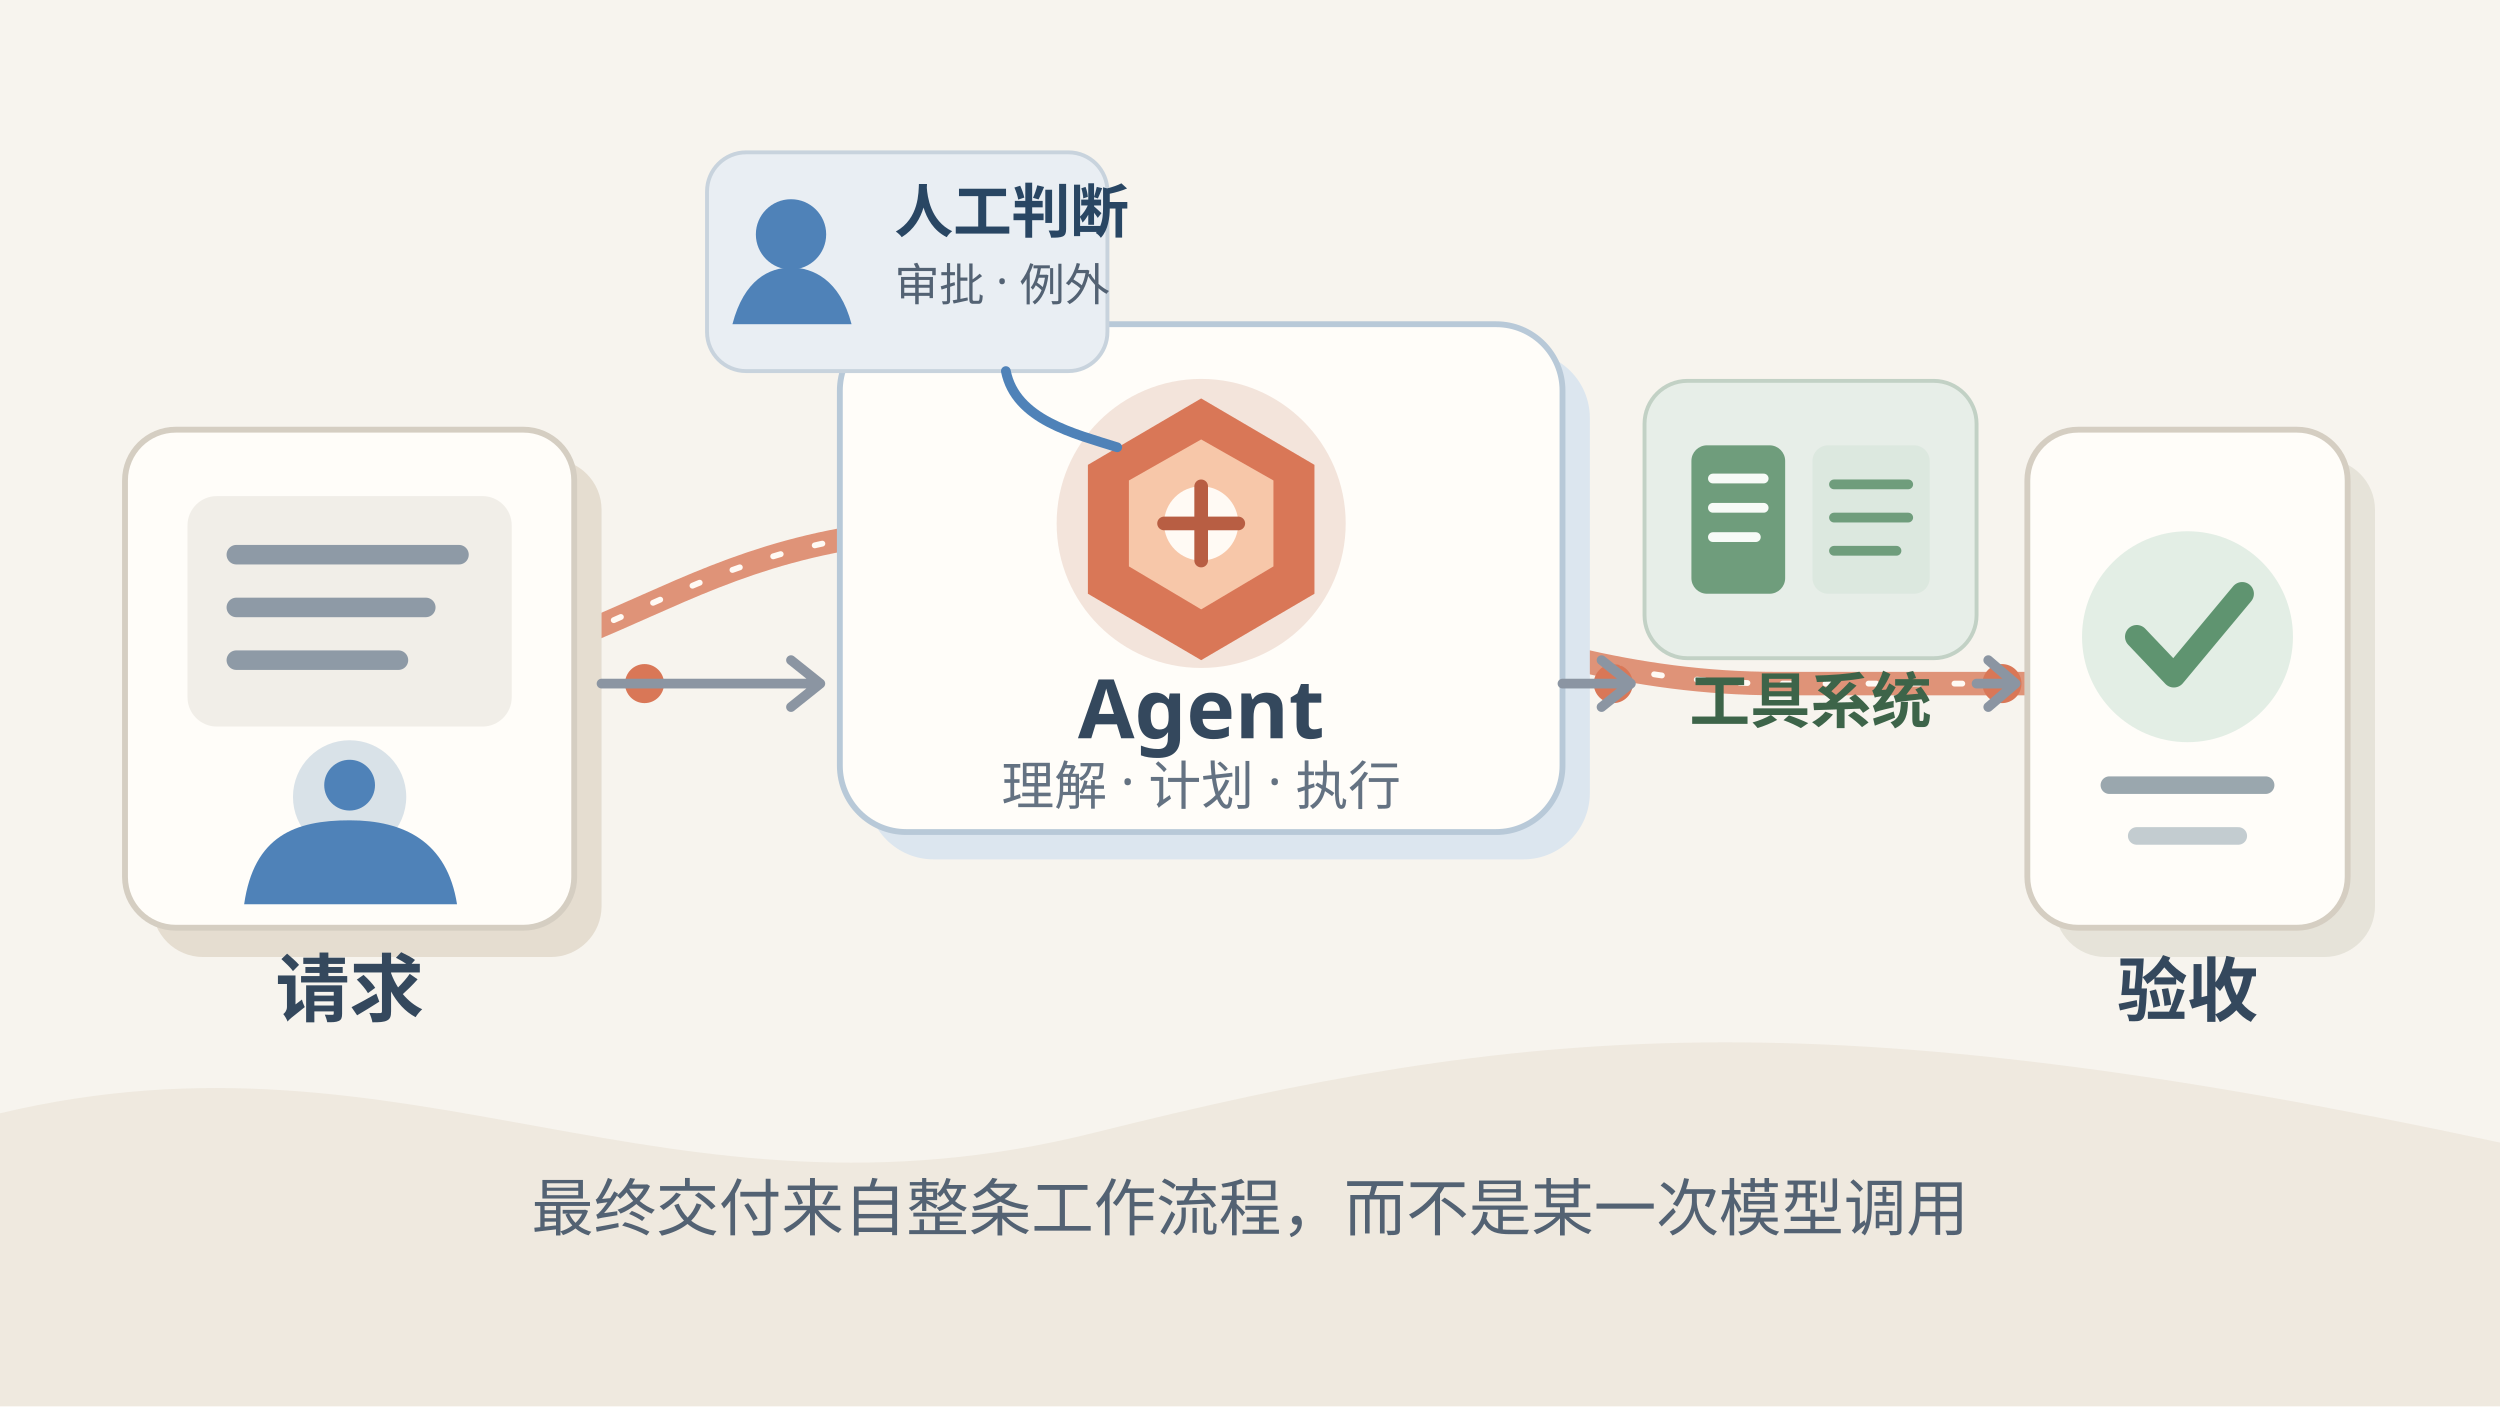
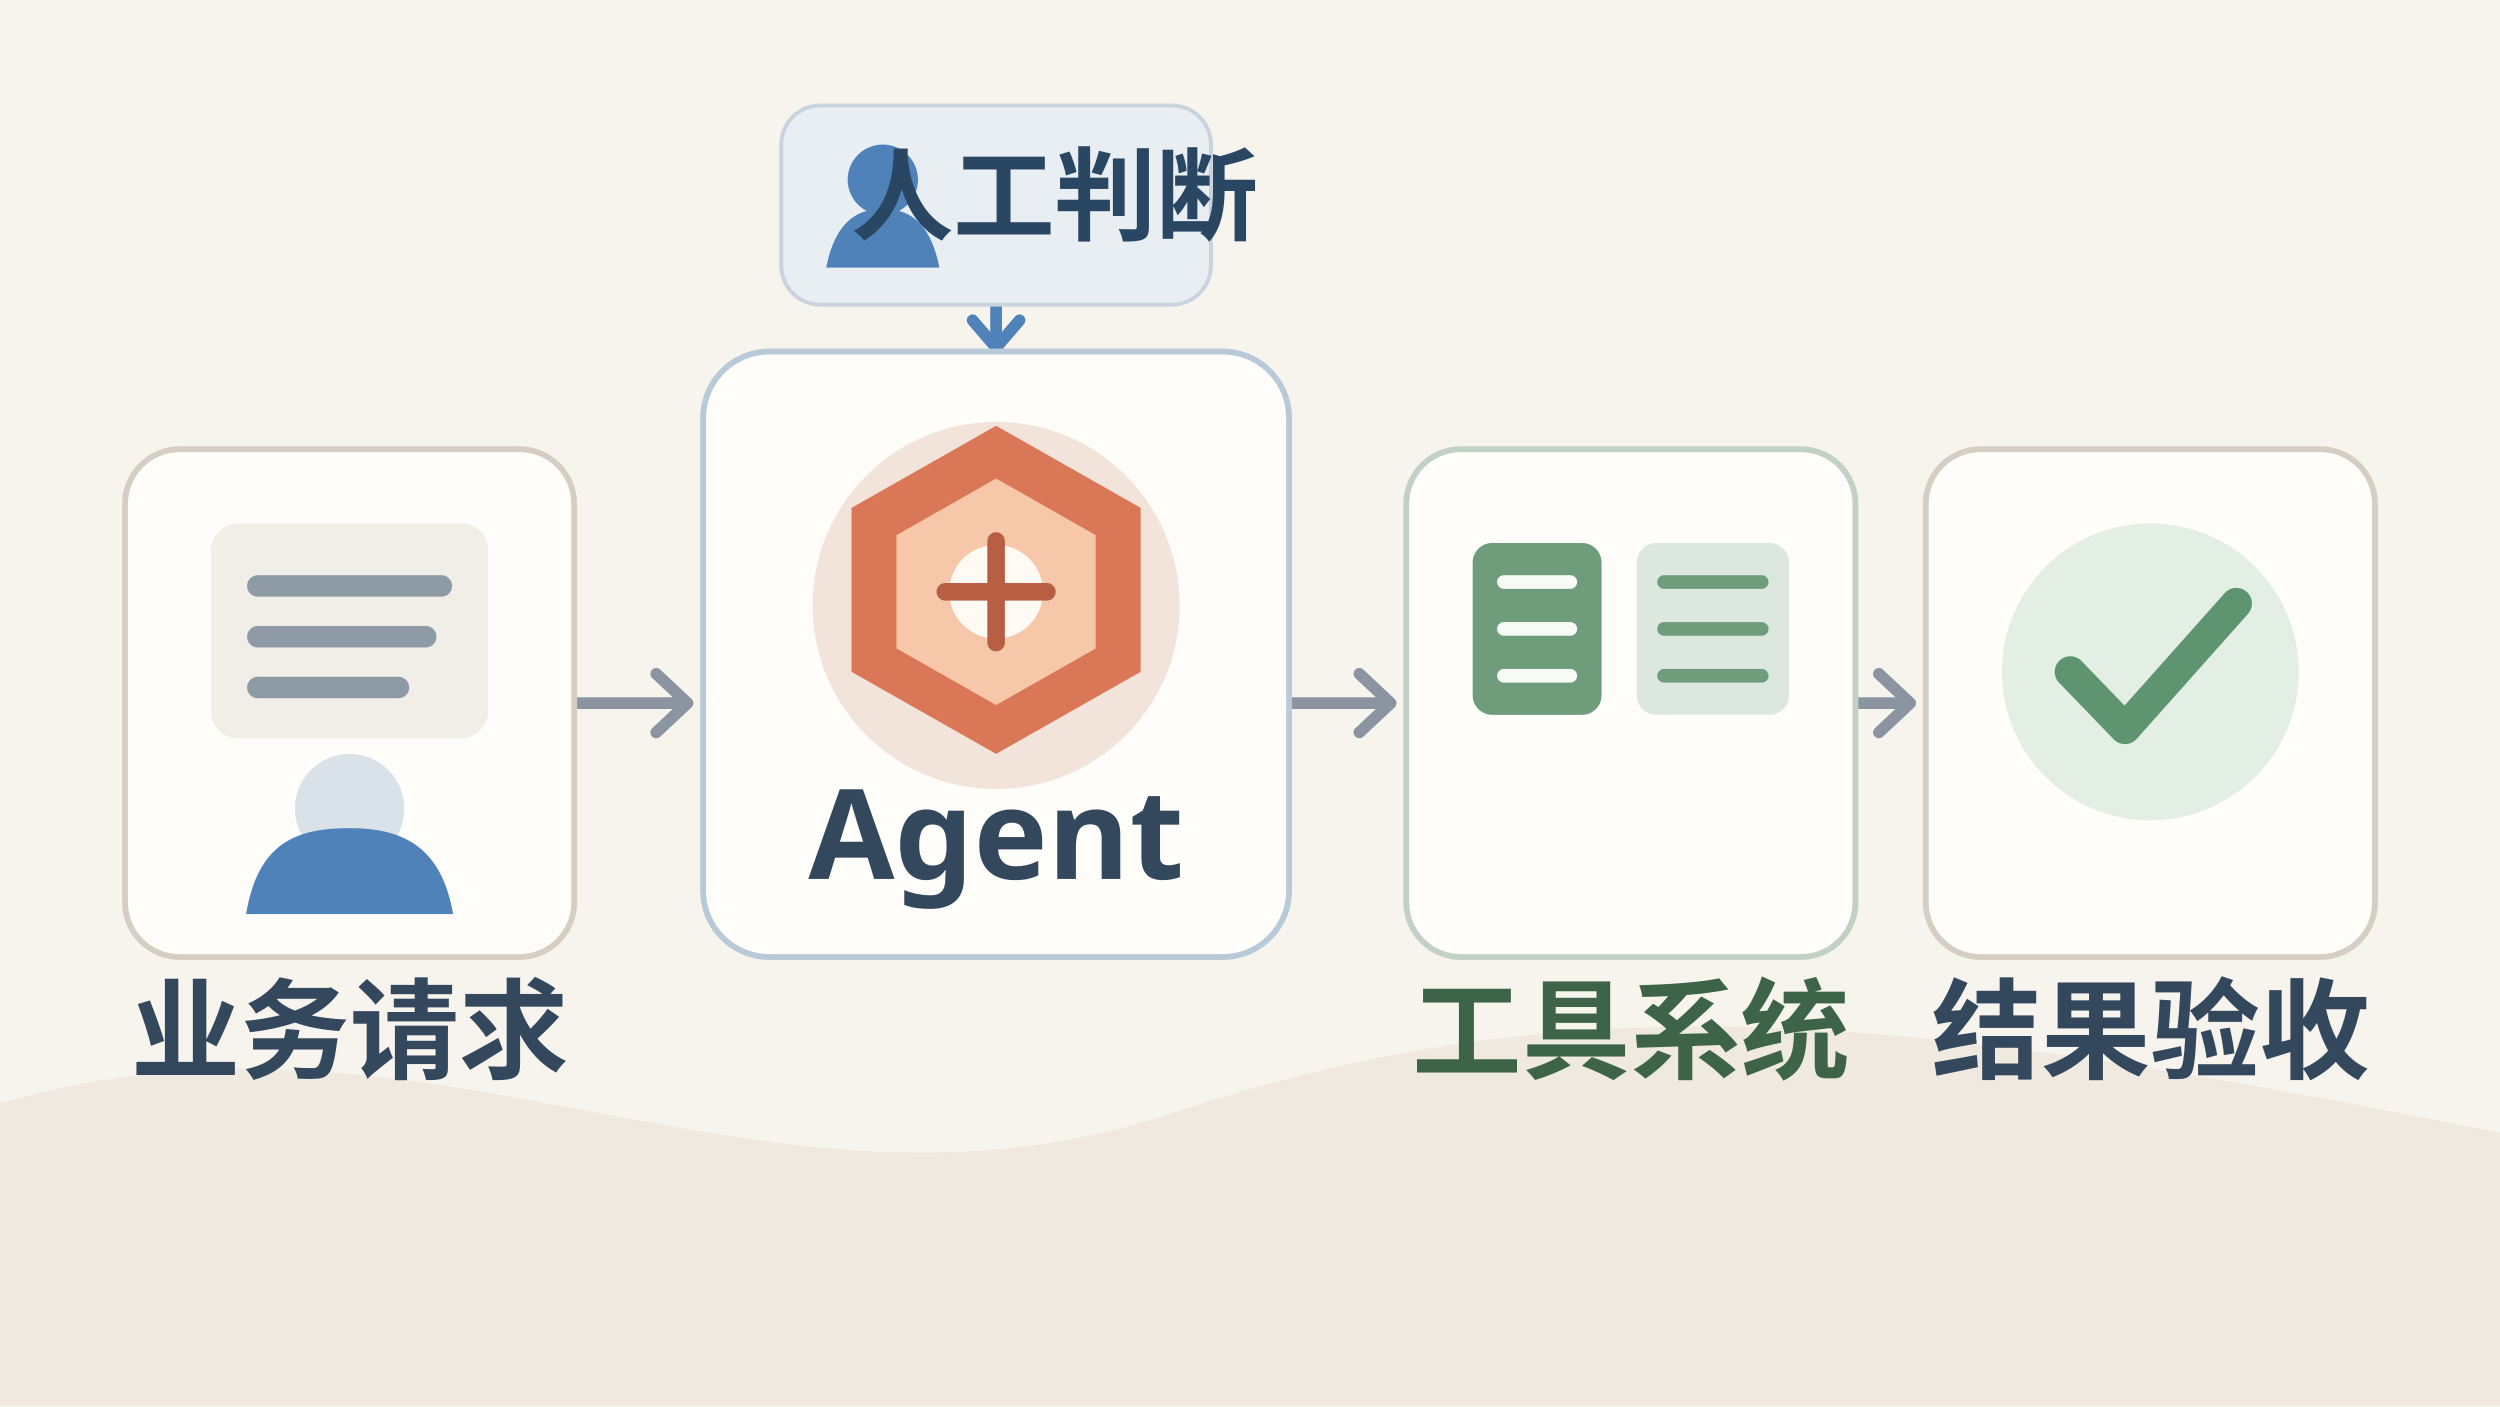
<svg xmlns="http://www.w3.org/2000/svg" width="1280" height="720" viewBox="0 0 1280 720" role="img" aria-labelledby="title desc">
  <rect width="1280" height="720" fill="#f7f4ee" />
-   <path d="M0 570 C210 520 340 635 560 580 S930 510 1280 585 V720 H0Z" fill="#efe9df" />
-   <path d="M165 350 C320 350 340 270 505 270 S760 350 910 350 S1050 350 1135 350" fill="none" stroke="#d97757" stroke-width="12" stroke-linecap="round" opacity=".78" />
-   <path d="M165 350 C320 350 340 270 505 270 S760 350 910 350 S1050 350 1135 350" fill="none" stroke="#fffaf4" stroke-width="3" stroke-dasharray="4 18" stroke-linecap="round" />
+   <path d="M0 565 C220 500 390 640 600 570 S980 520 1280 580 V720 H0Z" fill="#efe9df" />
+   <path d="M294 360 H348 M336 345 L352 360 L336 375 M660 360 H708 M696 345 L712 360 L696 375 M950 360 H974 M962 345 L978 360 L962 375" fill="none" stroke="#8b95a2" stroke-width="6" stroke-linecap="round" stroke-linejoin="round" />
+   <path d="M510 155 V174" fill="none" stroke="#4f82b8" stroke-width="6" stroke-linecap="round" />
+   <path d="M498 164 L510 178 L522 164" fill="none" stroke="#4f82b8" stroke-width="6" stroke-linecap="round" stroke-linejoin="round" />
  <g>
-     <rect x="78" y="235" width="230" height="255" rx="26" fill="#e5ddd0" />
-     <rect x="64" y="220" width="230" height="255" rx="26" fill="#fffdf9" stroke="#d5cec2" stroke-width="3" />
-     <rect x="96" y="254" width="166" height="118" rx="15" fill="#f1eee8" />
-     <path d="M121 284 H235 M121 311 H218 M121 338 H204" stroke="#8e9aa6" stroke-width="10" stroke-linecap="round" />
-     <circle cx="179" cy="408" r="29" fill="#d9e2e8" />
-     <path d="M125 463 C130 428 151 420 179 420 C207 420 229 431 234 463" fill="#4f82b8" />
-     <circle cx="179" cy="402" r="13" fill="#4f82b8" />
-     <text x="179" y="520" text-anchor="middle" fill="#34485d" font-size="38" font-weight="700" font-family="Noto Sans SC, PingFang SC, Microsoft YaHei, sans-serif">请求</text>
+     <rect x="64" y="230" width="230" height="260" rx="28" fill="#fffdf9" stroke="#d5cec2" stroke-width="3" />
+     <rect x="108" y="268" width="142" height="110" rx="14" fill="#f1eee8" />
+     <path d="M132 300 H226 M132 326 H218 M132 352 H204" stroke="#8e9aa6" stroke-width="11" stroke-linecap="round" />
+     <circle cx="179" cy="414" r="28" fill="#d9e2e8" />
+     <path d="M126 468 C132 432 151 424 179 424 C207 424 226 434 232 468" fill="#4f82b8" />
+     <text x="179" y="548" text-anchor="middle" fill="#34485d" font-size="56" font-weight="700" font-family="Noto Sans SC, PingFang SC, Microsoft YaHei, sans-serif">业务请求</text>
  </g>
  <g>
-     <rect x="444" y="180" width="370" height="260" rx="34" fill="#dce6ef" />
-     <rect x="430" y="166" width="370" height="260" rx="34" fill="#fffdf9" stroke="#b8c9d8" stroke-width="3" />
-     <circle cx="615" cy="268" r="74" fill="#f3e4db" />
-     <path d="M615 204 L673 238 L673 304 L615 338 L557 304 L557 238Z" fill="#d97757" />
-     <path d="M615 225 L652 246 L652 290 L615 312 L578 290 L578 246Z" fill="#f7c7a9" />
-     <circle cx="615" cy="268" r="19" fill="#fffaf4" />
-     <path d="M615 249 V287 M596 268 H634" stroke="#b85e43" stroke-width="7" stroke-linecap="round" />
-     <text x="615" y="378" text-anchor="middle" fill="#34485d" font-size="42" font-weight="700" font-family="Noto Sans SC, PingFang SC, Microsoft YaHei, sans-serif">Agent</text>
-     <text x="615" y="412" text-anchor="middle" fill="#647282" font-size="27" font-family="Noto Sans SC, PingFang SC, Microsoft YaHei, sans-serif">理解 · 计划 · 执行</text>
+     <rect x="360" y="180" width="300" height="310" rx="34" fill="#fffdf9" stroke="#b8c9d8" stroke-width="3" />
+     <circle cx="510" cy="310" r="94" fill="#f3e4db" />
+     <path d="M510 218 L584 260 L584 344 L510 386 L436 344 L436 260Z" fill="#d97757" />
+     <path d="M510 245 L561 274 L561 332 L510 361 L459 332 L459 274Z" fill="#f7c7a9" />
+     <circle cx="510" cy="303" r="24" fill="#fffaf4" />
+     <path d="M510 277 V329 M484 303 H536" stroke="#b85e43" stroke-width="9" stroke-linecap="round" />
+     <text x="510" y="450" text-anchor="middle" fill="#34485d" font-size="64" font-weight="700" font-family="Noto Sans SC, PingFang SC, Microsoft YaHei, sans-serif">Agent</text>
  </g>
  <g>
-     <rect x="362" y="78" width="205" height="112" rx="20" fill="#e9eef3" stroke="#c8d3dd" stroke-width="2" />
-     <circle cx="405" cy="120" r="18" fill="#4f82b8" />
-     <path d="M375 166 C381 143 394 137 405 137 C416 137 430 143 436 166" fill="#4f82b8" />
-     <text x="458" y="119" fill="#294663" font-size="30" font-weight="700" font-family="Noto Sans SC, PingFang SC, Microsoft YaHei, sans-serif">人工判断</text>
-     <text x="458" y="154" fill="#536273" font-size="23" font-family="Noto Sans SC, PingFang SC, Microsoft YaHei, sans-serif">审批 · 例外</text>
-     <path d="M515 190 C520 215 550 222 572 229" stroke="#4f82b8" stroke-width="5" fill="none" stroke-linecap="round" />
+     <rect x="720" y="230" width="230" height="260" rx="28" fill="#fffdf9" stroke="#c2d1c5" stroke-width="3" />
+     <rect x="754" y="278" width="66" height="88" rx="10" fill="#6f9d7c" />
+     <path d="M770 298 H804 M770 322 H804 M770 346 H804" stroke="#f7fbf7" stroke-width="7" stroke-linecap="round" />
+     <rect x="838" y="278" width="78" height="88" rx="10" fill="#dce8df" />
+     <path d="M852 298 H902 M852 322 H902 M852 346 H902" stroke="#6f9d7c" stroke-width="7" stroke-linecap="round" />
+     <text x="835" y="548" text-anchor="middle" fill="#3d6449" font-size="56" font-weight="700" font-family="Noto Sans SC, PingFang SC, Microsoft YaHei, sans-serif">工具系统</text>
  </g>
  <g>
-     <rect x="842" y="195" width="170" height="142" rx="22" fill="#e7eee8" stroke="#c2d1c5" stroke-width="2" />
-     <rect x="866" y="228" width="48" height="76" rx="8" fill="#6f9d7c" />
-     <path d="M877 245 H903 M877 260 H903 M877 275 H899" stroke="#f7fbf7" stroke-width="5" stroke-linecap="round" />
-     <rect x="928" y="228" width="60" height="76" rx="8" fill="#dce8df" />
-     <path d="M939 248 H977 M939 265 H977 M939 282 H971" stroke="#6f9d7c" stroke-width="5" stroke-linecap="round" />
-     <text x="927" y="370" text-anchor="middle" fill="#3d6449" font-size="31" font-weight="700" font-family="Noto Sans SC, PingFang SC, Microsoft YaHei, sans-serif">工具系统</text>
+     <rect x="986" y="230" width="230" height="260" rx="28" fill="#fffdf9" stroke="#d5cec2" stroke-width="3" />
+     <circle cx="1101" cy="344" r="76" fill="#e3eee5" />
+     <path d="M1060 344 L1088 373 L1145 309" stroke="#5f9470" stroke-width="16" fill="none" stroke-linecap="round" stroke-linejoin="round" />
+     <text x="1101" y="548" text-anchor="middle" fill="#34485d" font-size="56" font-weight="700" font-family="Noto Sans SC, PingFang SC, Microsoft YaHei, sans-serif">结果验收</text>
  </g>
  <g>
-     <rect x="1052" y="235" width="164" height="255" rx="26" fill="#e6e3d9" />
-     <rect x="1038" y="220" width="164" height="255" rx="26" fill="#fffdf9" stroke="#d5cec2" stroke-width="3" />
-     <circle cx="1120" cy="326" r="54" fill="#e3eee5" />
-     <path d="M1094 326 L1113 346 L1148 304" stroke="#5f9470" stroke-width="12" fill="none" stroke-linecap="round" stroke-linejoin="round" />
-     <path d="M1080 402 H1160" stroke="#9aa7ae" stroke-width="9" stroke-linecap="round" />
-     <path d="M1094 428 H1146" stroke="#c3ccd0" stroke-width="9" stroke-linecap="round" />
-     <text x="1120" y="520" text-anchor="middle" fill="#34485d" font-size="36" font-weight="700" font-family="Noto Sans SC, PingFang SC, Microsoft YaHei, sans-serif">验收</text>
+     <rect x="400" y="54" width="220" height="102" rx="20" fill="#e9eef3" stroke="#c8d3dd" stroke-width="2" />
+     <circle cx="452" cy="92" r="18" fill="#4f82b8" />
+     <path d="M423 137 C428 112 440 107 452 107 C464 107 476 112 481 137" fill="#4f82b8" />
+     <text x="540" y="119" text-anchor="middle" fill="#294663" font-size="52" font-weight="700" font-family="Noto Sans SC, PingFang SC, Microsoft YaHei, sans-serif">人工判断</text>
  </g>
-   <g fill="#d97757">
-     <circle cx="330" cy="350" r="10" />
-     <circle cx="826" cy="350" r="10" />
-     <circle cx="1025" cy="350" r="10" />
-   </g>
-   <g fill="none" stroke="#8b95a2" stroke-width="5" stroke-linecap="round" stroke-linejoin="round">
-     <path d="M308 350 H418 M405 338 L420 350 L405 362" />
-     <path d="M800 350 H832 M820 338 L835 350 L820 362" />
-     <path d="M1012 350 H1028 M1018 338 L1032 350 L1018 362" />
-   </g>
-   <text x="640" y="630" text-anchor="middle" fill="#536273" font-size="32" font-family="Noto Sans SC, PingFang SC, Microsoft YaHei, sans-serif">最终交付来自整条工作流程，而不是某一次模型调用</text>
</svg>
